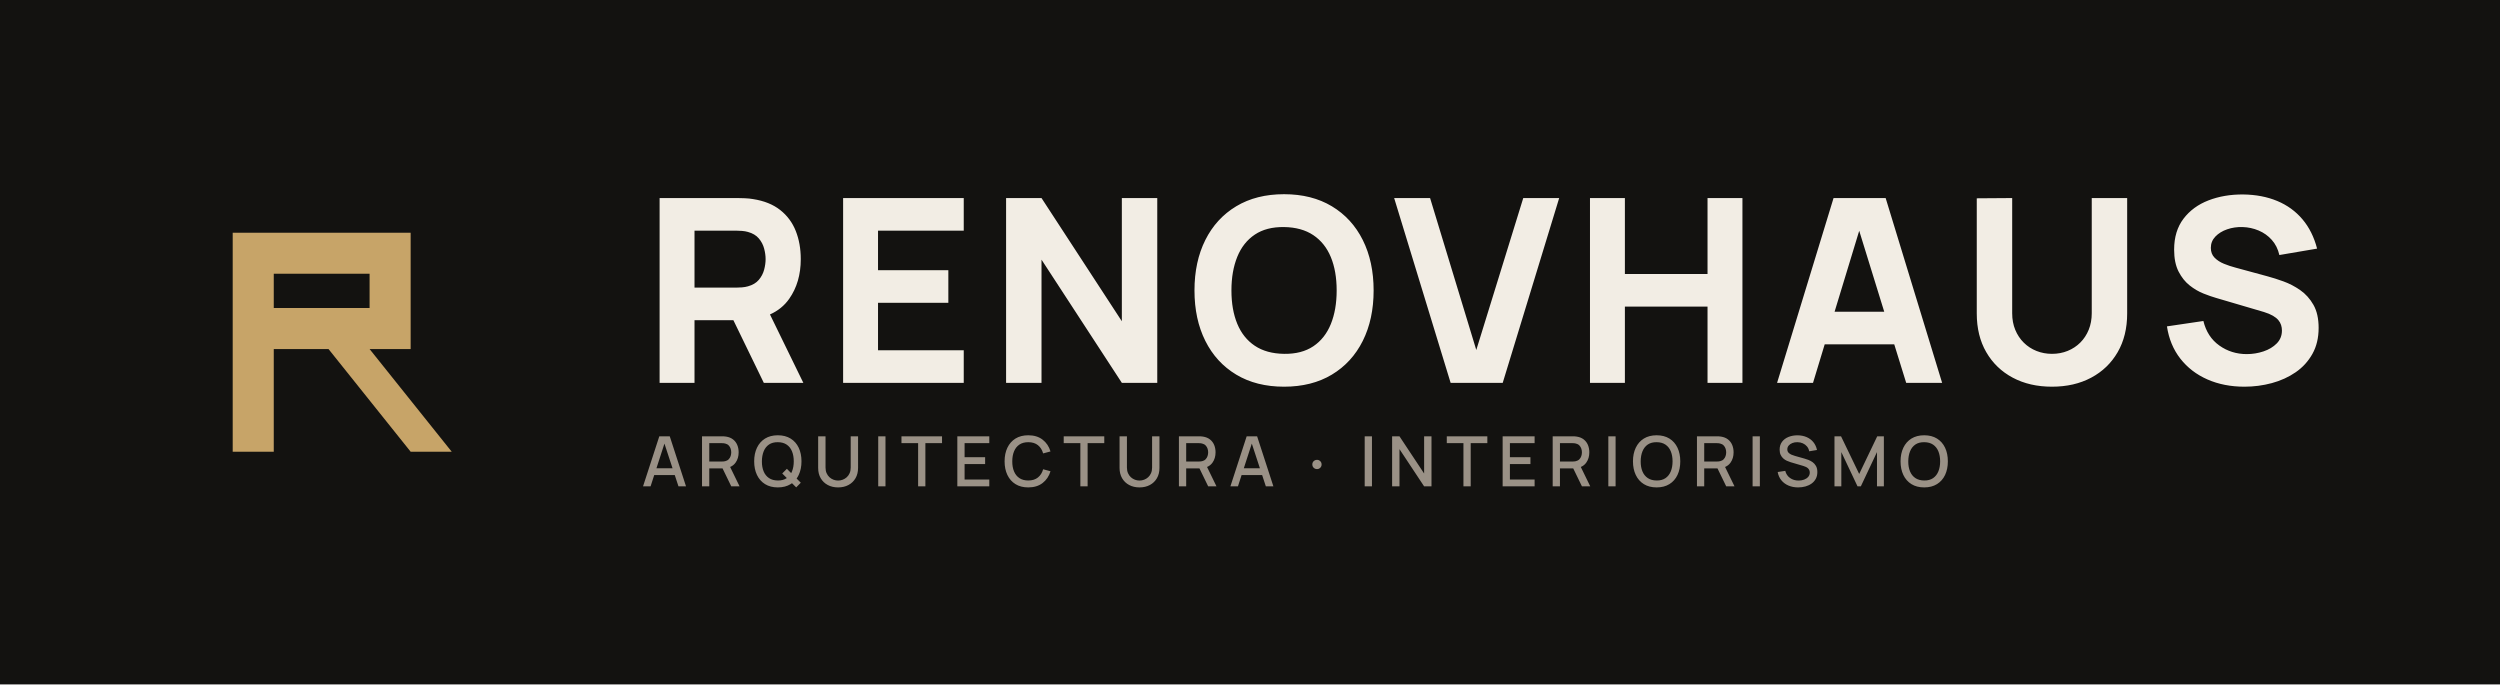
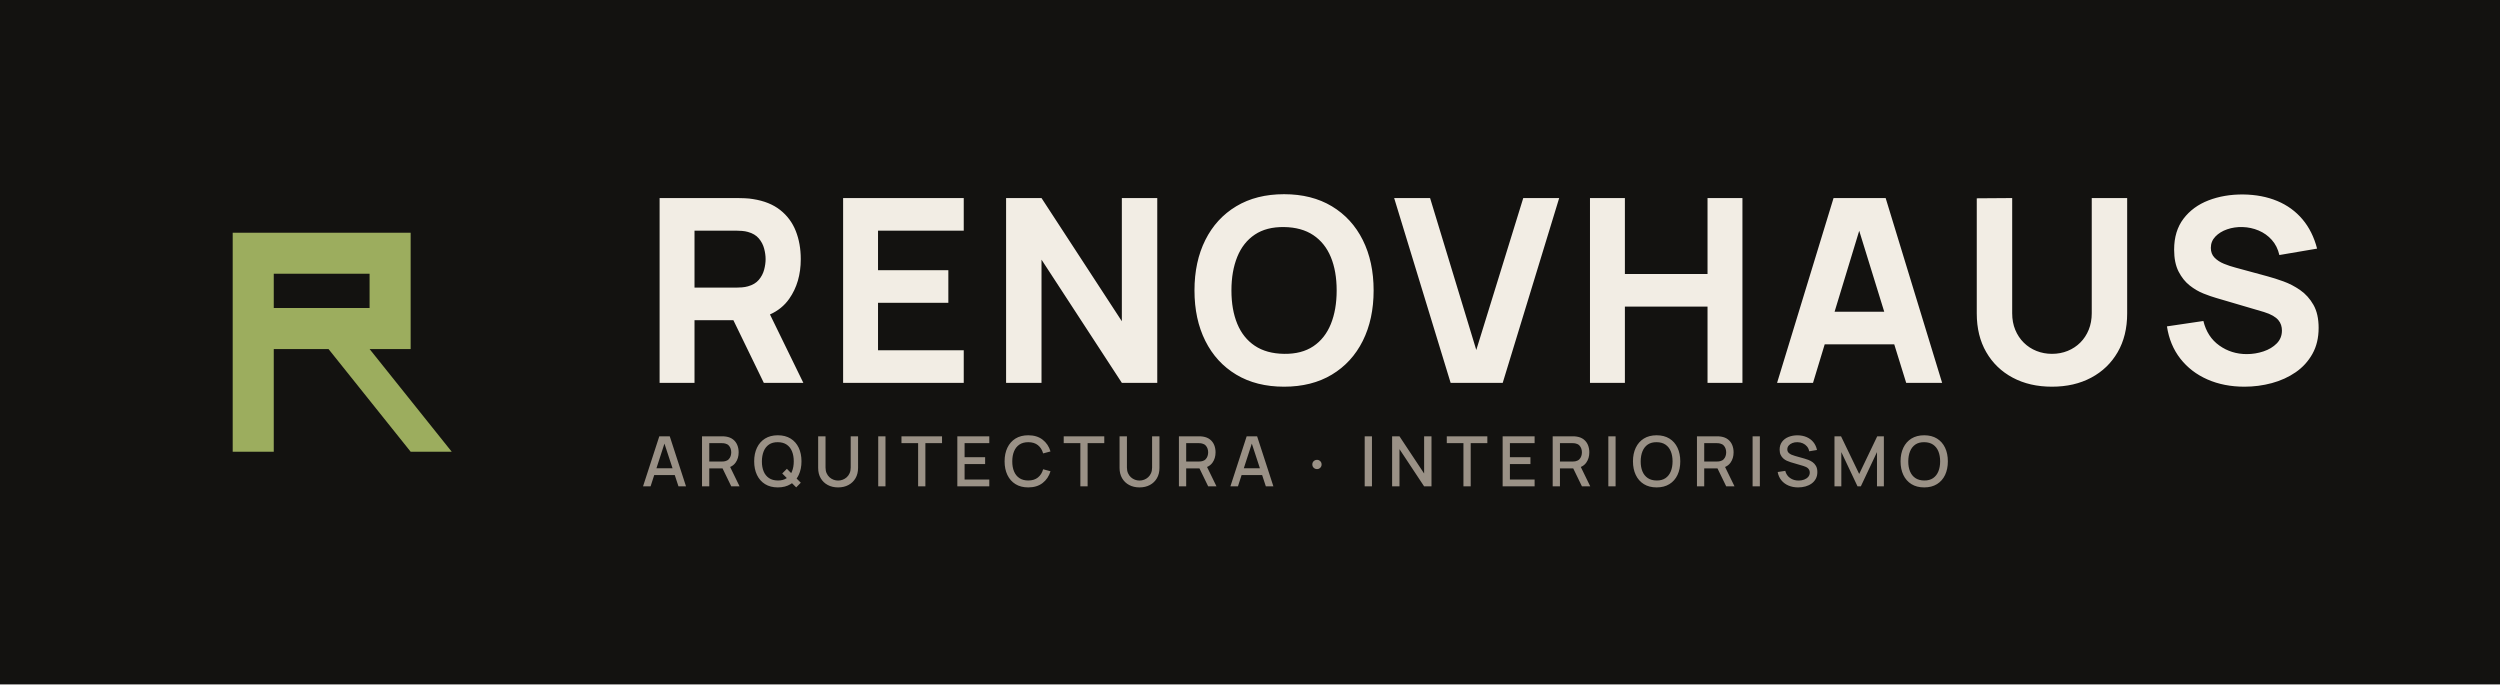
<svg xmlns="http://www.w3.org/2000/svg" viewBox="0 0 467.552 128" role="img" aria-label="RENOVHAUS">
  <rect width="100%" height="100%" fill="#131210" />
  <g transform="translate(32,32) scale(0.64)">
-     <path d="M18,18 H30 V82 H18 Z M30,18 H70 V30 H30 Z M58,18 H70 V52 H58 Z M30,40 H70 V52 H30 Z M46,52 L58,52 L82,82 L70,82 Z" fill="#C7A468" />
+     <path d="M18,18 H30 V82 H18 Z M30,18 H70 V30 H30 Z M58,18 H70 V52 H58 Z M30,40 H70 V52 H30 Z M46,52 L58,52 L82,82 L70,82 Z" fill="#9CAD5E" />
  </g>
  <path d="M3.36,0L3.36,-34.56L17.952,-34.56Q18.456,-34.56 19.308,-34.524Q20.16,-34.488 20.832,-34.368Q23.928,-33.888 25.908,-32.328Q27.888,-30.768 28.824,-28.404Q29.76,-26.04 29.76,-23.136Q29.76,-18.792 27.6,-15.72Q26.256,-13.8 24,-12.792L30.24,0L22.848,0L17.16,-11.712L9.888,-11.712L9.888,0ZM9.888,-17.808L17.664,-17.808Q18.168,-17.808 18.768,-17.856Q19.368,-17.904 19.872,-18.048Q21.192,-18.408 21.912,-19.26Q22.632,-20.112 22.908,-21.156Q23.184,-22.2 23.184,-23.136Q23.184,-24.072 22.908,-25.116Q22.632,-26.16 21.912,-27.012Q21.192,-27.864 19.872,-28.224Q19.368,-28.368 18.768,-28.416Q18.168,-28.464 17.664,-28.464L9.888,-28.464Z M37.68,0L37.68,-34.56L60.24,-34.56L60.24,-28.464L44.208,-28.464L44.208,-21.072L57.36,-21.072L57.36,-14.976L44.208,-14.976L44.208,-6.096L60.24,-6.096L60.24,0Z M68.16,0L68.16,-34.56L74.784,-34.56L89.808,-11.52L89.808,-34.56L96.432,-34.56L96.432,0L89.808,0L74.784,-23.04L74.784,0Z M120.144,0.72Q114.96,0.72 111.204,-1.536Q107.448,-3.792 105.42,-7.848Q103.392,-11.904 103.392,-17.28Q103.392,-22.656 105.42,-26.712Q107.448,-30.768 111.204,-33.024Q114.96,-35.28 120.144,-35.28Q125.328,-35.28 129.084,-33.024Q132.84,-30.768 134.868,-26.712Q136.896,-22.656 136.896,-17.28Q136.896,-11.904 134.868,-7.848Q132.84,-3.792 129.084,-1.536Q125.328,0.72 120.144,0.72ZM120.144,-5.424Q123.432,-5.376 125.616,-6.84Q127.8,-8.304 128.892,-10.992Q129.984,-13.68 129.984,-17.28Q129.984,-20.88 128.892,-23.52Q127.8,-26.16 125.616,-27.624Q123.432,-29.088 120.144,-29.136Q116.856,-29.184 114.672,-27.72Q112.488,-26.256 111.396,-23.568Q110.304,-20.88 110.304,-17.28Q110.304,-13.68 111.396,-11.04Q112.488,-8.4 114.672,-6.936Q116.856,-5.472 120.144,-5.424Z M151.296,0L140.736,-34.56L147.456,-34.56L156.096,-6.144L164.88,-34.56L171.6,-34.56L161.04,0Z M177.36,0L177.36,-34.56L183.888,-34.56L183.888,-20.352L199.344,-20.352L199.344,-34.56L205.872,-34.56L205.872,0L199.344,0L199.344,-14.256L183.888,-14.256L183.888,0Z M212.352,0L222.912,-34.56L232.656,-34.56L243.216,0L236.496,0L234.264,-7.2L221.256,-7.2L219.072,0ZM232.392,-13.296L227.712,-28.44L223.104,-13.296Z M263.76,0.72Q259.584,0.72 256.416,-0.972Q253.248,-2.664 251.472,-5.736Q249.696,-8.808 249.696,-12.96L249.696,-34.512L256.32,-34.56L256.32,-13.008Q256.32,-11.304 256.896,-9.912Q257.472,-8.52 258.492,-7.512Q259.512,-6.504 260.868,-5.964Q262.224,-5.424 263.76,-5.424Q265.344,-5.424 266.7,-5.976Q268.056,-6.528 269.064,-7.536Q270.072,-8.544 270.636,-9.936Q271.2,-11.328 271.2,-13.008L271.2,-34.56L277.824,-34.56L277.824,-12.96Q277.824,-8.808 276.048,-5.736Q274.272,-2.664 271.104,-0.972Q267.936,0.72 263.76,0.72Z M299.76,0.72Q295.92,0.72 292.836,-0.636Q289.752,-1.992 287.772,-4.524Q285.792,-7.056 285.264,-10.56L292.08,-11.568Q292.8,-8.592 295.056,-6.984Q297.312,-5.376 300.192,-5.376Q301.8,-5.376 303.312,-5.88Q304.824,-6.384 305.796,-7.368Q306.768,-8.352 306.768,-9.792Q306.768,-10.32 306.612,-10.812Q306.456,-11.304 306.096,-11.736Q305.736,-12.168 305.076,-12.552Q304.416,-12.936 303.408,-13.248L294.432,-15.888Q293.424,-16.176 292.092,-16.704Q290.76,-17.232 289.512,-18.216Q288.264,-19.2 287.436,-20.82Q286.608,-22.44 286.608,-24.912Q286.608,-28.392 288.36,-30.696Q290.112,-33 293.04,-34.128Q295.968,-35.256 299.52,-35.232Q303.096,-35.184 305.904,-34.008Q308.712,-32.832 310.608,-30.588Q312.504,-28.344 313.344,-25.104L306.288,-23.904Q305.904,-25.584 304.872,-26.736Q303.84,-27.888 302.412,-28.488Q300.984,-29.088 299.424,-29.136Q297.888,-29.184 296.532,-28.716Q295.176,-28.248 294.324,-27.36Q293.472,-26.472 293.472,-25.248Q293.472,-24.12 294.168,-23.412Q294.864,-22.704 295.92,-22.272Q296.976,-21.84 298.08,-21.552L304.08,-19.92Q305.424,-19.56 307.056,-18.972Q308.688,-18.384 310.188,-17.34Q311.688,-16.296 312.66,-14.592Q313.632,-12.888 313.632,-10.272Q313.632,-7.488 312.468,-5.412Q311.304,-3.336 309.336,-1.98Q307.368,-0.624 304.884,0.048Q302.4,0.72 299.76,0.72Z" fill="#F2EDE4" transform="translate(120,71.6)" />
  <path d="M0.26,0L3.302,-9.36L5.259,-9.36L8.301,0L6.89,0L6.195,-2.112L2.353,-2.112L1.67,0ZM5.778,-3.386L4.264,-8.001L2.769,-3.386Z M11.291,0L11.291,-9.36L15.074,-9.36Q15.21,-9.36 15.412,-9.35Q15.613,-9.34 15.795,-9.308Q16.575,-9.184 17.098,-8.775Q17.621,-8.365 17.882,-7.741Q18.142,-7.117 18.142,-6.363Q18.142,-5.245 17.569,-4.439Q17.186,-3.893 16.549,-3.627L18.317,0L16.764,0L15.132,-3.36L12.649,-3.36L12.649,0ZM12.649,-4.647L15.022,-4.647Q15.151,-4.647 15.311,-4.66Q15.47,-4.673 15.613,-4.706Q16.029,-4.803 16.282,-5.067Q16.536,-5.33 16.647,-5.674Q16.757,-6.019 16.757,-6.363Q16.757,-6.708 16.647,-7.049Q16.536,-7.39 16.282,-7.654Q16.029,-7.917 15.613,-8.014Q15.47,-8.053 15.311,-8.066Q15.151,-8.079 15.022,-8.079L12.649,-8.079Z M28.906,0.189L28.119,-0.591Q27.996,-0.5 27.866,-0.422Q26.871,0.195 25.474,0.195Q24.069,0.195 23.082,-0.419Q22.094,-1.033 21.57,-2.132Q21.047,-3.23 21.047,-4.68Q21.047,-6.129 21.57,-7.228Q22.094,-8.326 23.082,-8.941Q24.069,-9.555 25.474,-9.555Q26.871,-9.555 27.862,-8.941Q28.854,-8.326 29.374,-7.228Q29.894,-6.129 29.894,-4.68Q29.894,-3.23 29.374,-2.132Q29.205,-1.774 28.984,-1.462L29.764,-0.682ZM25.474,-1.098Q26.468,-1.085 27.131,-1.54Q27.138,-1.547 27.151,-1.553L26.293,-2.411L27.164,-3.282L27.97,-2.476Q28.048,-2.632 28.119,-2.801Q28.45,-3.607 28.45,-4.68Q28.45,-5.752 28.119,-6.555Q27.788,-7.358 27.128,-7.806Q26.468,-8.255 25.474,-8.261Q24.479,-8.274 23.819,-7.826Q23.16,-7.377 22.828,-6.565Q22.497,-5.752 22.49,-4.68Q22.484,-3.607 22.815,-2.805Q23.147,-2.002 23.813,-1.553Q24.479,-1.105 25.474,-1.098Z M36.744,0.195Q35.646,0.195 34.804,-0.257Q33.963,-0.708 33.488,-1.524Q33.013,-2.34 33.013,-3.445L33.013,-9.353L34.391,-9.36L34.391,-3.516Q34.391,-2.918 34.593,-2.463Q34.795,-2.008 35.132,-1.703Q35.47,-1.397 35.89,-1.241Q36.309,-1.085 36.744,-1.085Q37.186,-1.085 37.606,-1.245Q38.025,-1.404 38.363,-1.709Q38.701,-2.015 38.899,-2.47Q39.098,-2.925 39.098,-3.516L39.098,-9.36L40.476,-9.36L40.476,-3.445Q40.476,-2.346 40.001,-1.527Q39.527,-0.708 38.685,-0.257Q37.843,0.195 36.744,0.195Z M44.246,0L44.246,-9.36L45.604,-9.36L45.604,0Z M51.707,0L51.707,-8.079L48.594,-8.079L48.594,-9.36L56.18,-9.36L56.18,-8.079L53.066,-8.079L53.066,0Z M59.04,0L59.04,-9.36L65.019,-9.36L65.019,-8.079L60.398,-8.079L60.398,-5.453L64.239,-5.453L64.239,-4.173L60.398,-4.173L60.398,-1.28L65.019,-1.28L65.019,0Z M72.306,0.195Q70.902,0.195 69.914,-0.419Q68.926,-1.033 68.403,-2.132Q67.88,-3.23 67.88,-4.68Q67.88,-6.129 68.403,-7.228Q68.926,-8.326 69.914,-8.941Q70.902,-9.555 72.306,-9.555Q73.925,-9.555 74.987,-8.736Q76.05,-7.917 76.466,-6.532L75.088,-6.162Q74.815,-7.143 74.116,-7.702Q73.417,-8.261 72.306,-8.261Q71.312,-8.261 70.649,-7.813Q69.985,-7.364 69.651,-6.558Q69.316,-5.752 69.316,-4.68Q69.309,-3.607 69.644,-2.801Q69.979,-1.995 70.645,-1.547Q71.312,-1.098 72.306,-1.098Q73.417,-1.098 74.116,-1.661Q74.815,-2.223 75.088,-3.198L76.466,-2.827Q76.05,-1.443 74.987,-0.624Q73.925,0.195 72.306,0.195Z M82.05,0L82.05,-8.079L78.936,-8.079L78.936,-9.36L86.522,-9.36L86.522,-8.079L83.408,-8.079L83.408,0Z M93.113,0.195Q92.014,0.195 91.172,-0.257Q90.33,-0.708 89.856,-1.524Q89.381,-2.34 89.381,-3.445L89.381,-9.353L90.759,-9.36L90.759,-3.516Q90.759,-2.918 90.961,-2.463Q91.163,-2.008 91.5,-1.703Q91.839,-1.397 92.258,-1.241Q92.677,-1.085 93.113,-1.085Q93.554,-1.085 93.974,-1.245Q94.393,-1.404 94.731,-1.709Q95.069,-2.015 95.267,-2.47Q95.465,-2.925 95.465,-3.516L95.465,-9.36L96.843,-9.36L96.843,-3.445Q96.843,-2.346 96.369,-1.527Q95.895,-0.708 95.053,-0.257Q94.211,0.195 93.113,0.195Z M100.483,0L100.483,-9.36L104.267,-9.36Q104.403,-9.36 104.605,-9.35Q104.806,-9.34 104.988,-9.308Q105.768,-9.184 106.291,-8.775Q106.815,-8.365 107.075,-7.741Q107.334,-7.117 107.334,-6.363Q107.334,-5.245 106.762,-4.439Q106.379,-3.893 105.742,-3.627L107.51,0L105.956,0L104.325,-3.36L101.842,-3.36L101.842,0ZM101.842,-4.647L104.215,-4.647Q104.345,-4.647 104.504,-4.66Q104.663,-4.673 104.806,-4.706Q105.222,-4.803 105.476,-5.067Q105.729,-5.33 105.84,-5.674Q105.95,-6.019 105.95,-6.363Q105.95,-6.708 105.84,-7.049Q105.729,-7.39 105.476,-7.654Q105.222,-7.917 104.806,-8.014Q104.663,-8.053 104.504,-8.066Q104.345,-8.079 104.215,-8.079L101.842,-8.079Z M110.11,0L113.152,-9.36L115.108,-9.36L118.151,0L116.74,0L116.045,-2.112L112.203,-2.112L111.521,0ZM115.628,-3.386L114.114,-8.001L112.619,-3.386Z M126.321,-3.23Q125.944,-3.23 125.687,-3.477Q125.431,-3.724 125.431,-4.095Q125.431,-4.472 125.687,-4.716Q125.944,-4.959 126.321,-4.959Q126.659,-4.959 126.913,-4.716Q127.166,-4.472 127.166,-4.095Q127.166,-3.724 126.913,-3.477Q126.659,-3.23 126.321,-3.23Z M135.226,0L135.226,-9.36L136.585,-9.36L136.585,0Z M140.354,0L140.354,-9.36L141.733,-9.36L146.341,-2.405L146.341,-9.36L147.719,-9.36L147.719,0L146.341,0L141.733,-6.961L141.733,0Z M153.693,0L153.693,-8.079L150.579,-8.079L150.579,-9.36L158.164,-9.36L158.164,-8.079L155.051,-8.079L155.051,0Z M161.025,0L161.025,-9.36L167.004,-9.36L167.004,-8.079L162.383,-8.079L162.383,-5.453L166.224,-5.453L166.224,-4.173L162.383,-4.173L162.383,-1.28L167.004,-1.28L167.004,0Z M170.384,0L170.384,-9.36L174.168,-9.36Q174.304,-9.36 174.505,-9.35Q174.707,-9.34 174.889,-9.308Q175.669,-9.184 176.192,-8.775Q176.715,-8.365 176.975,-7.741Q177.235,-7.117 177.235,-6.363Q177.235,-5.245 176.663,-4.439Q176.28,-3.893 175.643,-3.627L177.411,0L175.858,0L174.226,-3.36L171.743,-3.36L171.743,0ZM171.743,-4.647L174.115,-4.647Q174.245,-4.647 174.405,-4.66Q174.564,-4.673 174.707,-4.706Q175.123,-4.803 175.376,-5.067Q175.63,-5.33 175.74,-5.674Q175.851,-6.019 175.851,-6.363Q175.851,-6.708 175.74,-7.049Q175.63,-7.39 175.376,-7.654Q175.123,-7.917 174.707,-8.014Q174.564,-8.053 174.405,-8.066Q174.245,-8.079 174.115,-8.079L171.743,-8.079Z M180.791,0L180.791,-9.36L182.15,-9.36L182.15,0Z M189.826,0.195Q188.422,0.195 187.434,-0.419Q186.446,-1.033 185.923,-2.132Q185.399,-3.23 185.399,-4.68Q185.399,-6.129 185.923,-7.228Q186.446,-8.326 187.434,-8.941Q188.422,-9.555 189.826,-9.555Q191.223,-9.555 192.215,-8.941Q193.206,-8.326 193.726,-7.228Q194.246,-6.129 194.246,-4.68Q194.246,-3.23 193.726,-2.132Q193.206,-1.033 192.215,-0.419Q191.223,0.195 189.826,0.195ZM189.826,-1.098Q190.82,-1.085 191.48,-1.537Q192.14,-1.989 192.471,-2.798Q192.803,-3.607 192.803,-4.68Q192.803,-5.752 192.471,-6.555Q192.14,-7.358 191.48,-7.806Q190.82,-8.255 189.826,-8.261Q188.831,-8.274 188.172,-7.826Q187.512,-7.377 187.18,-6.565Q186.849,-5.752 186.842,-4.68Q186.836,-3.607 187.167,-2.805Q187.499,-2.002 188.165,-1.553Q188.831,-1.105 189.826,-1.098Z M197.366,0L197.366,-9.36L201.149,-9.36Q201.285,-9.36 201.487,-9.35Q201.688,-9.34 201.87,-9.308Q202.65,-9.184 203.174,-8.775Q203.697,-8.365 203.957,-7.741Q204.217,-7.117 204.217,-6.363Q204.217,-5.245 203.645,-4.439Q203.261,-3.893 202.624,-3.627L204.392,0L202.839,0L201.207,-3.36L198.724,-3.36L198.724,0ZM198.724,-4.647L201.097,-4.647Q201.227,-4.647 201.386,-4.66Q201.545,-4.673 201.688,-4.706Q202.104,-4.803 202.358,-5.067Q202.611,-5.33 202.722,-5.674Q202.832,-6.019 202.832,-6.363Q202.832,-6.708 202.722,-7.049Q202.611,-7.39 202.358,-7.654Q202.104,-7.917 201.688,-8.014Q201.545,-8.053 201.386,-8.066Q201.227,-8.079 201.097,-8.079L198.724,-8.079Z M207.772,0L207.772,-9.36L209.131,-9.36L209.131,0Z M216.294,0.195Q215.286,0.195 214.477,-0.153Q213.668,-0.5 213.145,-1.147Q212.621,-1.794 212.465,-2.684L213.882,-2.899Q214.097,-2.041 214.779,-1.563Q215.462,-1.085 216.372,-1.085Q216.937,-1.085 217.412,-1.264Q217.886,-1.443 218.176,-1.778Q218.465,-2.112 218.465,-2.58Q218.465,-2.834 218.377,-3.029Q218.289,-3.224 218.137,-3.37Q217.984,-3.516 217.766,-3.624Q217.548,-3.731 217.288,-3.809L214.89,-4.517Q214.539,-4.621 214.175,-4.787Q213.811,-4.953 213.509,-5.223Q213.206,-5.492 213.018,-5.892Q212.829,-6.292 212.829,-6.864Q212.829,-7.728 213.275,-8.33Q213.72,-8.931 214.48,-9.24Q215.241,-9.548 216.183,-9.548Q217.132,-9.535 217.883,-9.21Q218.634,-8.885 219.131,-8.278Q219.628,-7.67 219.817,-6.805L218.361,-6.558Q218.263,-7.085 217.945,-7.465Q217.626,-7.845 217.165,-8.05Q216.703,-8.255 216.164,-8.261Q215.644,-8.274 215.212,-8.105Q214.779,-7.936 214.523,-7.631Q214.266,-7.325 214.266,-6.929Q214.266,-6.539 214.493,-6.298Q214.721,-6.058 215.056,-5.918Q215.39,-5.778 215.722,-5.687L217.451,-5.2Q217.776,-5.109 218.189,-4.956Q218.601,-4.803 218.988,-4.53Q219.375,-4.257 219.628,-3.806Q219.882,-3.354 219.882,-2.671Q219.882,-1.963 219.596,-1.427Q219.31,-0.89 218.813,-0.53Q218.315,-0.169 217.665,0.013Q217.015,0.195 216.294,0.195Z M223.086,0L223.086,-9.36L224.315,-9.36L227.708,-2.32L231.081,-9.36L232.323,-9.36L232.323,-0.006L231.036,-0.006L231.036,-6.409L228.013,0L227.396,0L224.367,-6.409L224.367,0Z M239.869,0.195Q238.465,0.195 237.477,-0.419Q236.489,-1.033 235.966,-2.132Q235.443,-3.23 235.443,-4.68Q235.443,-6.129 235.966,-7.228Q236.489,-8.326 237.477,-8.941Q238.465,-9.555 239.869,-9.555Q241.267,-9.555 242.258,-8.941Q243.249,-8.326 243.769,-7.228Q244.289,-6.129 244.289,-4.68Q244.289,-3.23 243.769,-2.132Q243.249,-1.033 242.258,-0.419Q241.267,0.195 239.869,0.195ZM239.869,-1.098Q240.864,-1.085 241.524,-1.537Q242.183,-1.989 242.515,-2.798Q242.846,-3.607 242.846,-4.68Q242.846,-5.752 242.515,-6.555Q242.183,-7.358 241.524,-7.806Q240.864,-8.255 239.869,-8.261Q238.875,-8.274 238.215,-7.826Q237.555,-7.377 237.224,-6.565Q236.892,-5.752 236.886,-4.68Q236.879,-3.607 237.211,-2.805Q237.542,-2.002 238.209,-1.553Q238.875,-1.105 239.869,-1.098Z" fill="#9A9186" transform="translate(120,90.96)" />
</svg>
